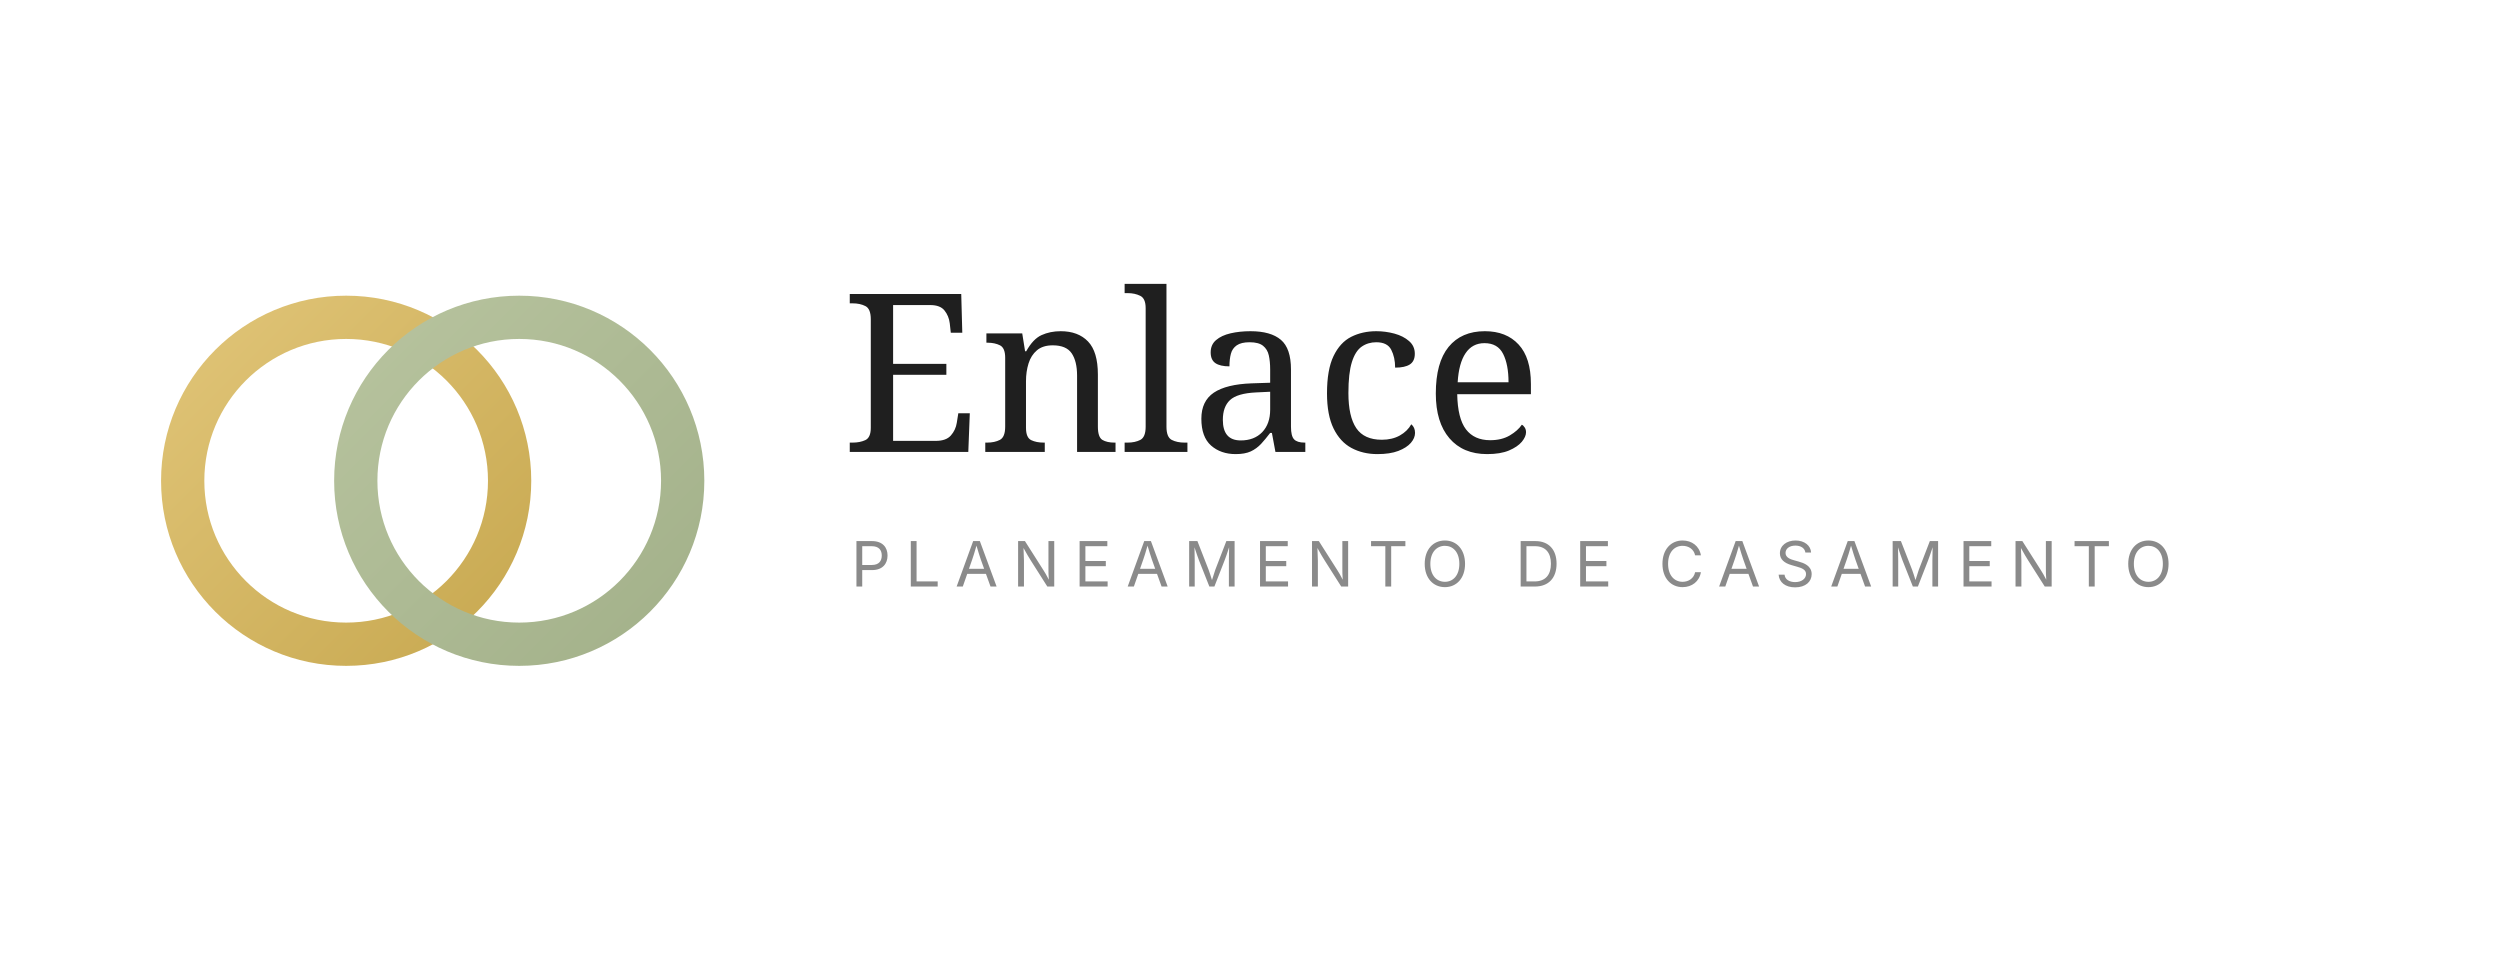
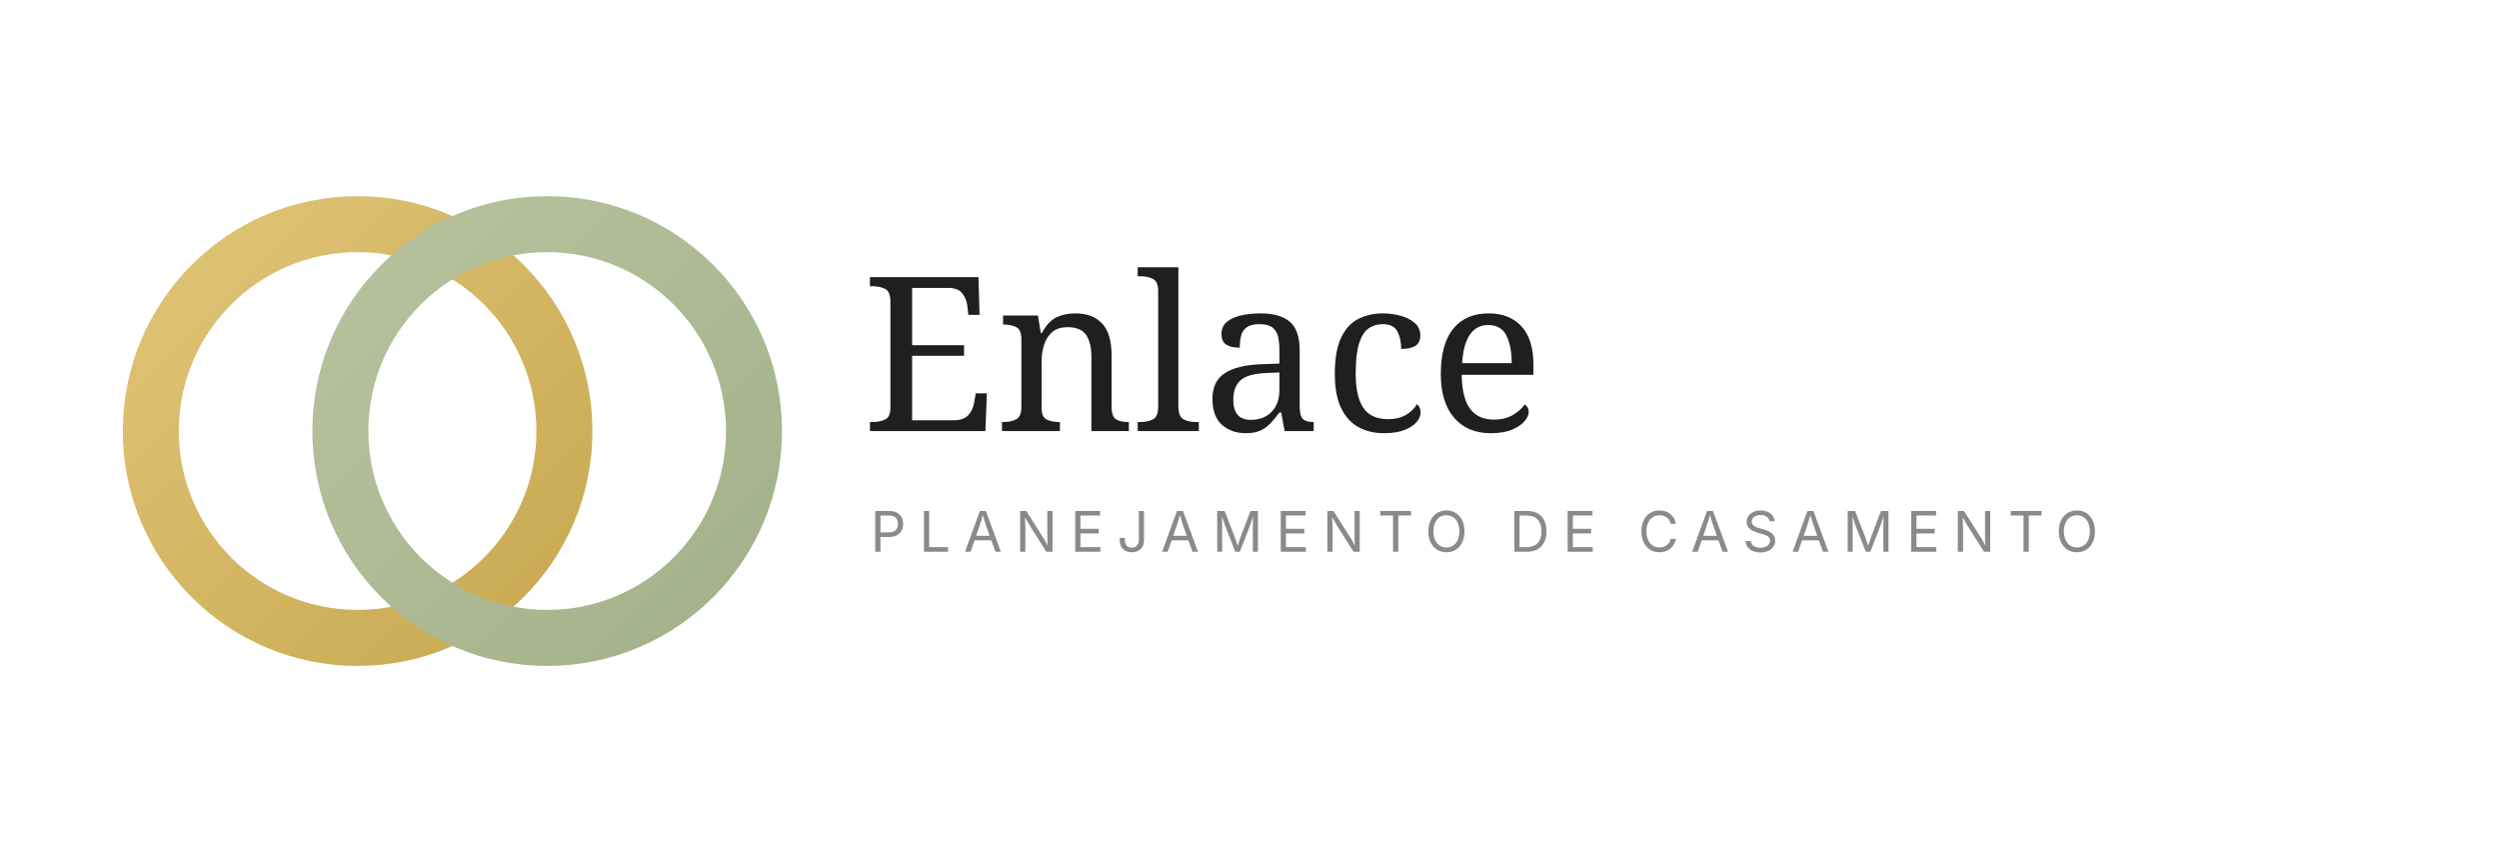
- <svg xmlns="http://www.w3.org/2000/svg" viewBox="0 0 520 200" width="520" height="200">
+ <svg xmlns="http://www.w3.org/2000/svg" viewBox="0 0 580 200" width="580" height="200">
  <defs>
    <linearGradient id="goldRing" x1="0%" y1="0%" x2="100%" y2="100%">
      <stop offset="0%" stop-color="#E0C477" />
      <stop offset="100%" stop-color="#C8A951" />
    </linearGradient>
    <linearGradient id="sageRing" x1="0%" y1="0%" x2="100%" y2="100%">
      <stop offset="0%" stop-color="#B7C39E" />
      <stop offset="100%" stop-color="#A3B18A" />
    </linearGradient>
  </defs>
-   <g transform="translate(90,100)">
-     <circle cx="-18" cy="0" r="34" fill="none" stroke="url(#goldRing)" stroke-width="9" />
-     <circle cx="18" cy="0" r="34" fill="none" stroke="url(#sageRing)" stroke-width="9" />
+   <g transform="translate(105,100)">
+     <circle cx="-22" cy="0" r="48" fill="none" stroke="url(#goldRing)" stroke-width="13" />
+     <circle cx="22" cy="0" r="48" fill="none" stroke="url(#sageRing)" stroke-width="13" />
  </g>
-   <text x="175" y="94" font-family="'Playfair Display', Georgia, serif" font-size="46" font-weight="500" fill="#1F1F1F">Enlace</text>
-   <text x="177" y="122" font-family="Inter, Arial, sans-serif" font-size="13" letter-spacing="3" fill="#8a8a8a">PLANEAMENTO DE CASAMENTO</text>
+   <text x="200" y="100" font-family="'Playfair Display', Georgia, serif" font-size="50" font-weight="500" fill="#1F1F1F">Enlace</text>
+   <text x="202" y="128" font-family="Inter, Arial, sans-serif" font-size="13" letter-spacing="3" fill="#8a8a8a">PLANEJAMENTO DE CASAMENTO</text>
</svg>
